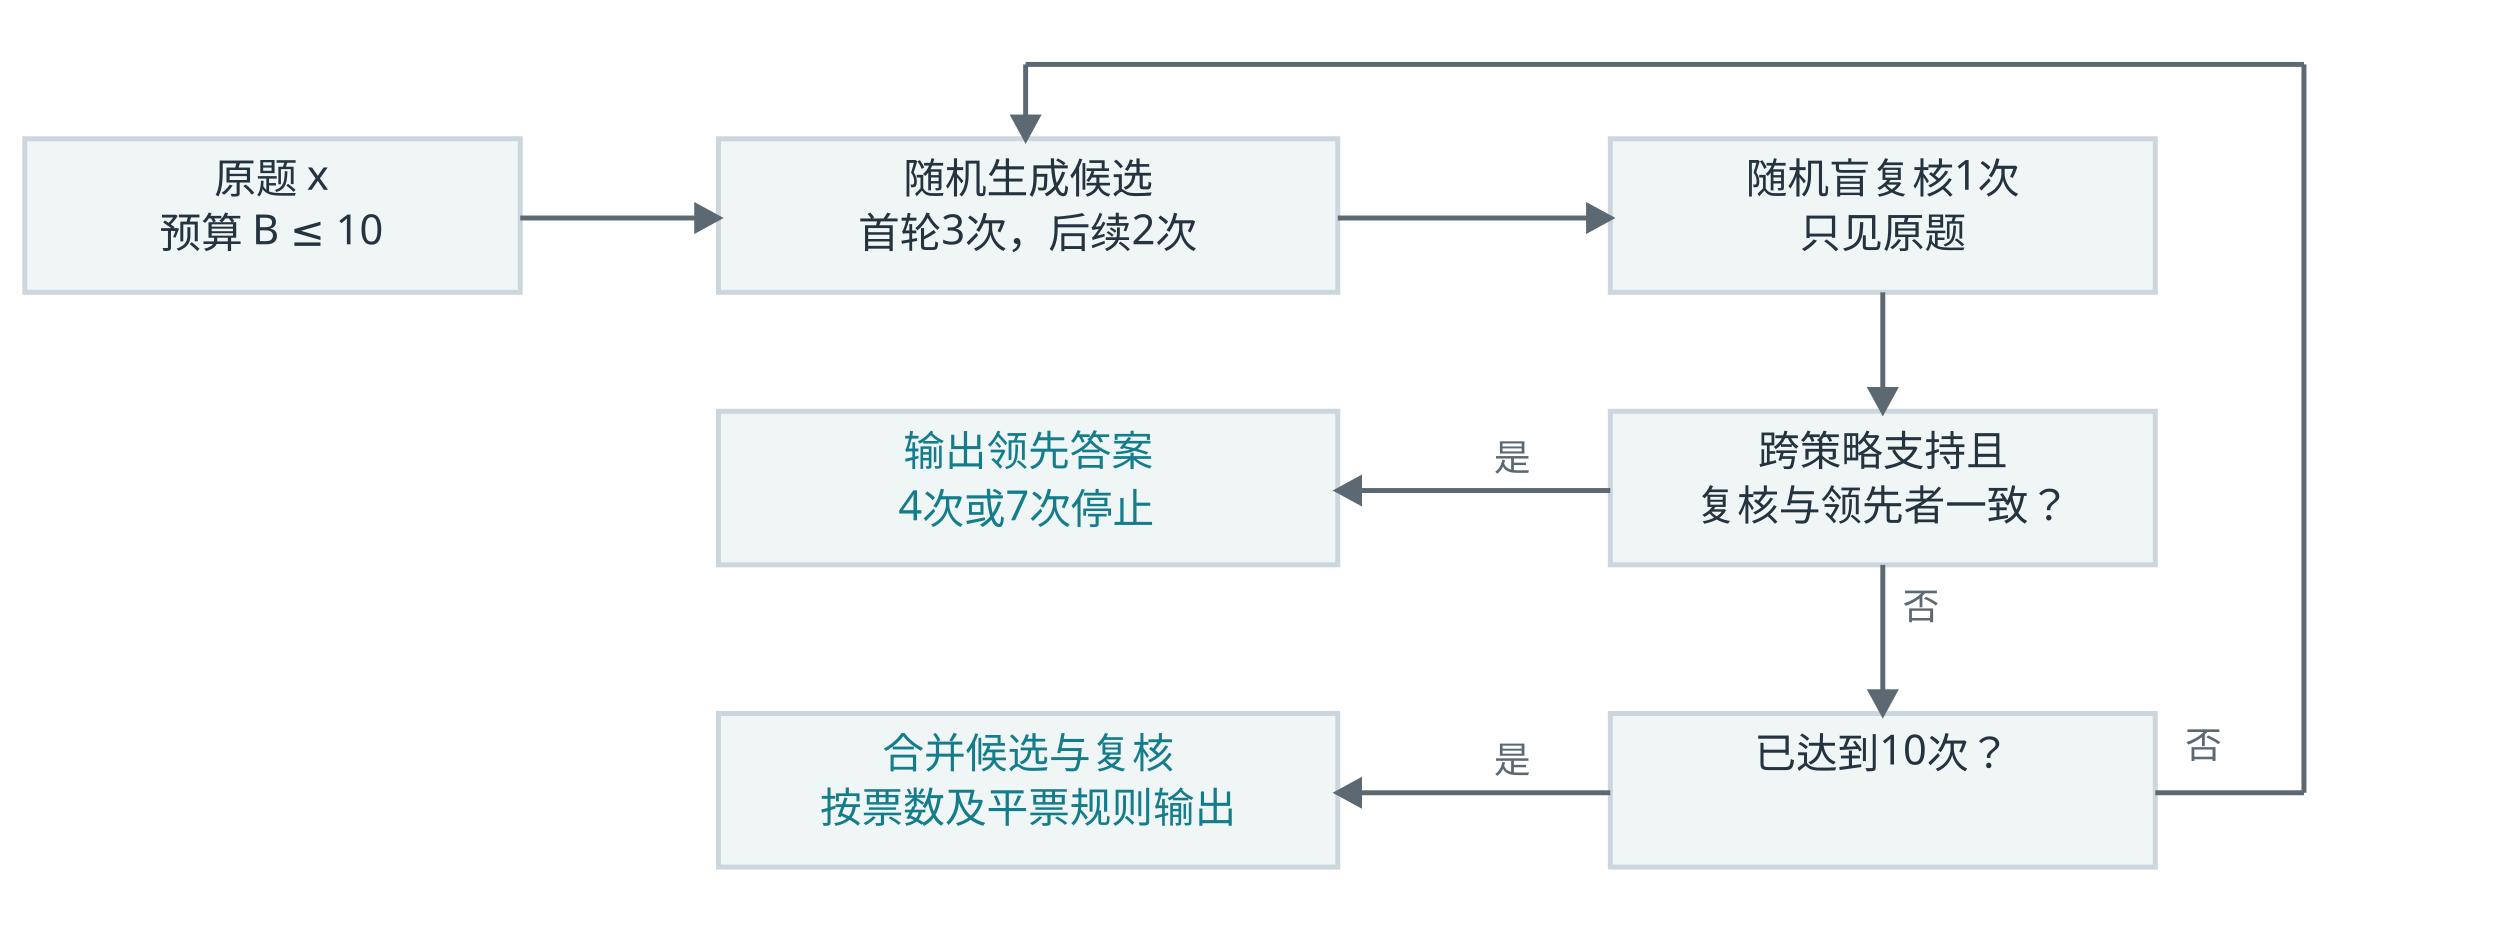
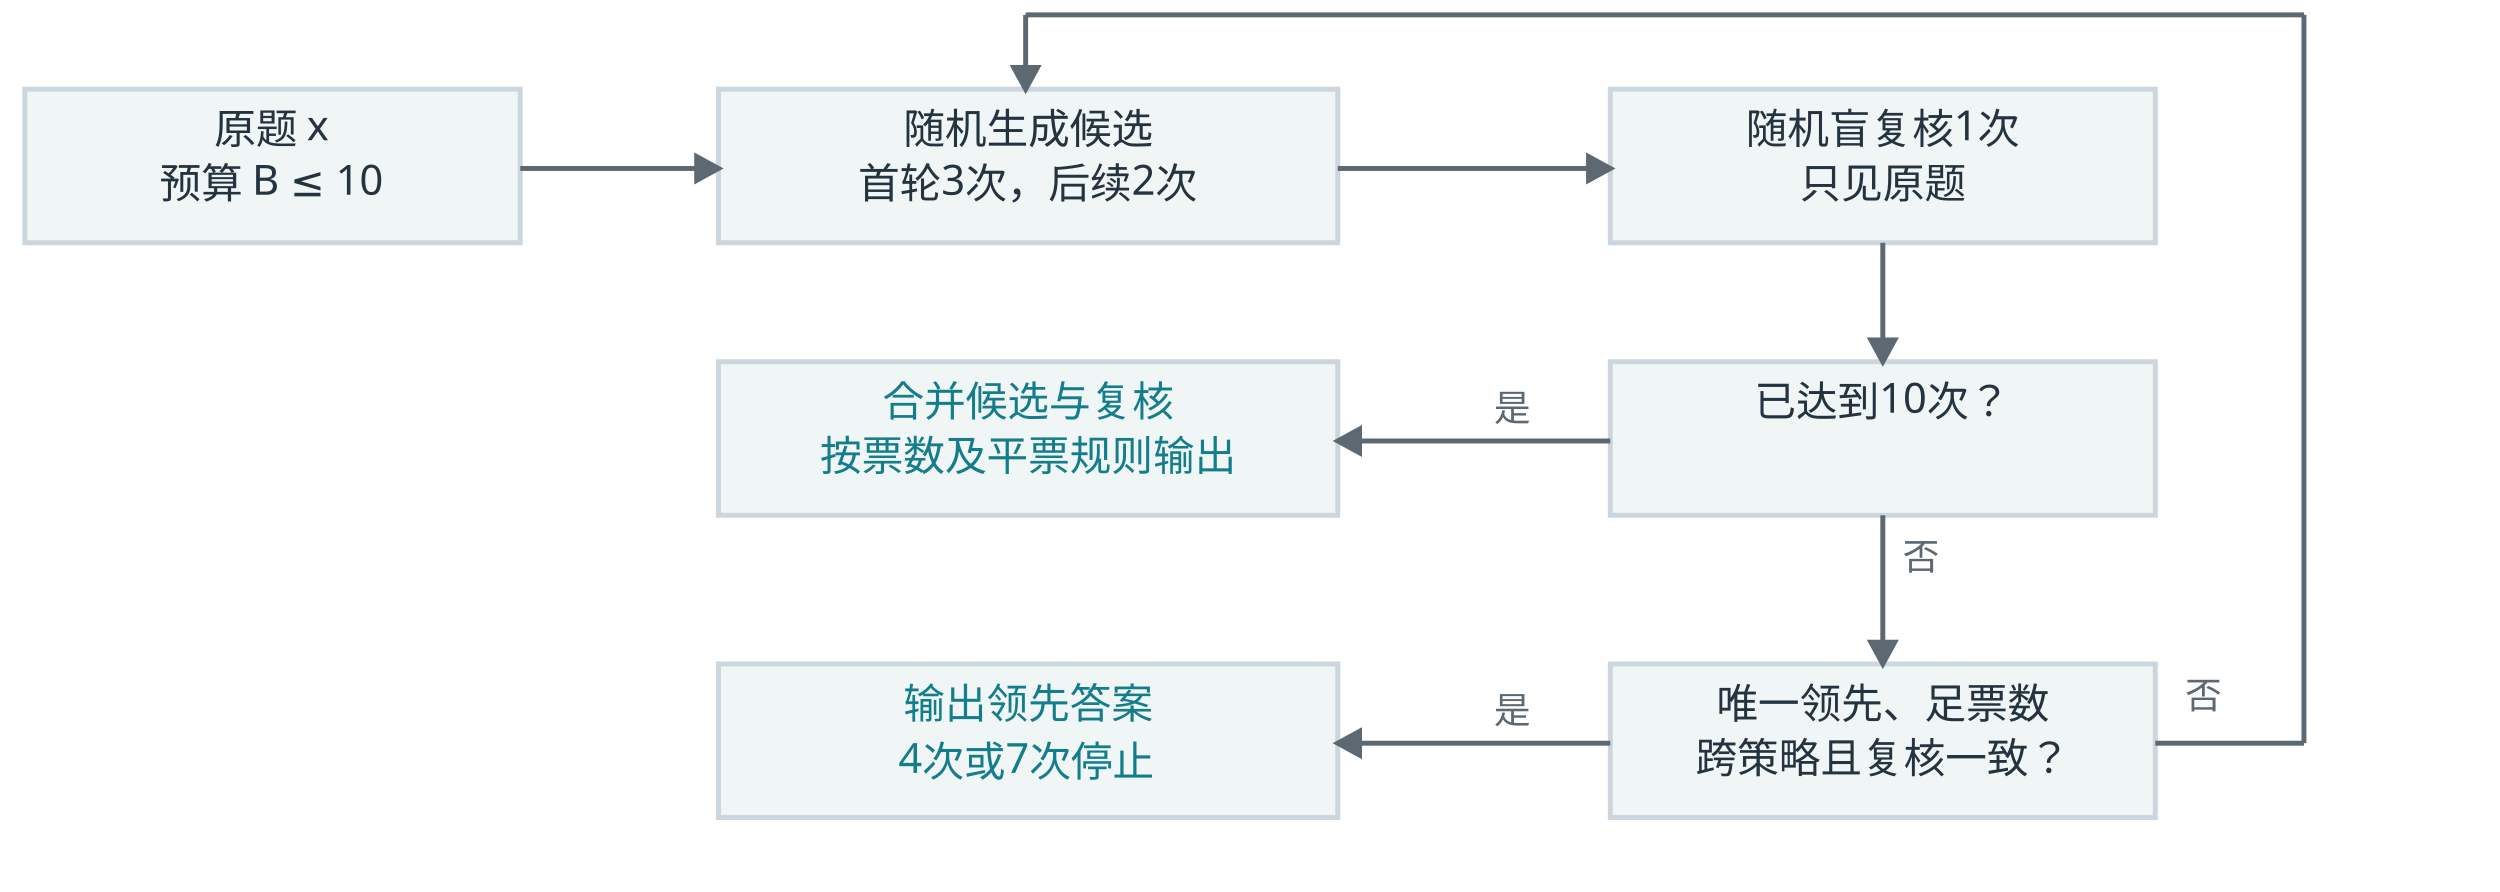
- <svg xmlns="http://www.w3.org/2000/svg" width="504.567" height="190" preserveAspectRatio="xMinYMin meet" viewBox="0 0 504 190" version="1.0" fill-rule="evenodd">
+ <svg xmlns="http://www.w3.org/2000/svg" width="504.567" height="180" preserveAspectRatio="xMinYMin meet" viewBox="0 0 504 180" version="1.0" fill-rule="evenodd">
  <clipPath id="clip">
-     <rect x="0" y="0" width="504.567" height="190" />
+     <rect x="0" y="0" width="504.567" height="180" />
  </clipPath>
-   <g id="group" transform="scale(1,-1) translate(0,-190)" style="clip-path: url(#clip)">
+   <g id="group" transform="scale(1,-1) translate(0,-180)" style="clip-path: url(#clip)">
    <g transform="">
      <rect x="5" y="131" width="100" height="31" rx="3" ry="0" style="stroke: rgb(80%,84%,87%); stroke-linecap: butt; stroke-width: 1; fill: rgb(94%,96%,96%); fill-rule: evenodd;" />
      <text x="43.229" y="151" style="font-family: CN; font-size: 8.4px;fill: rgb(14%,20%,25%); stroke:none;" transform="translate(0,302) scale(1,-1)">原题 x</text>
      <text x="32.195" y="140" style="font-family: CN; font-size: 8.4px;fill: rgb(14%,20%,25%); stroke:none;" transform="translate(0,280) scale(1,-1)">预算 B ≤ 10</text>
      <rect x="145" y="131" width="125" height="31" rx="3" ry="0" style="stroke: rgb(80%,84%,87%); stroke-linecap: butt; stroke-width: 1; fill: rgb(94%,96%,96%); fill-rule: evenodd;" />
      <text x="182.3" y="151" style="font-family: CN; font-size: 8.4px;fill: rgb(14%,20%,25%); stroke:none;" transform="translate(0,302) scale(1,-1)">随机生成候选</text>
      <text x="173.174" y="140" style="font-family: CN; font-size: 8.4px;fill: rgb(14%,20%,25%); stroke:none;" transform="translate(0,280) scale(1,-1)">首轮3次，后续2次</text>
      <rect x="325" y="131" width="110" height="31" rx="3" ry="0" style="stroke: rgb(80%,84%,87%); stroke-linecap: butt; stroke-width: 1; fill: rgb(94%,96%,96%); fill-rule: evenodd;" />
      <text x="352.337" y="151" style="font-family: CN; font-size: 8.4px;fill: rgb(14%,20%,25%); stroke:none;" transform="translate(0,302) scale(1,-1)">随机盲复核1次</text>
      <text x="363.2" y="140" style="font-family: CN; font-size: 8.4px;fill: rgb(14%,20%,25%); stroke:none;" transform="translate(0,280) scale(1,-1)">只见原题</text>
      <rect x="145" y="76" width="125" height="31" rx="3" ry="0" style="stroke: rgb(80%,84%,87%); stroke-linecap: butt; stroke-width: 1; fill: rgb(94%,96%,96%); fill-rule: evenodd;" />
-       <text x="182.3" y="96" style="font-family: CNB; font-size: 8.4px;fill: rgb(8%,49%,55%); stroke:none;" transform="translate(0,192) scale(1,-1)">输出领先答案</text>
-       <text x="181.32" y="85" style="font-family: CNB; font-size: 8.4px;fill: rgb(8%,49%,55%); stroke:none;" transform="translate(0,170) scale(1,-1)">4次或7次停止</text>
+       <text x="178.1" y="96" style="font-family: CNB; font-size: 8.4px;fill: rgb(8%,49%,55%); stroke:none;" transform="translate(0,192) scale(1,-1)">合并候选与复核</text>
+       <text x="165.5" y="85" style="font-family: CNB; font-size: 8.4px;fill: rgb(8%,49%,55%); stroke:none;" transform="translate(0,170) scale(1,-1)">按票数及平票规则输出</text>
      <rect x="325" y="76" width="110" height="31" rx="3" ry="0" style="stroke: rgb(80%,84%,87%); stroke-linecap: butt; stroke-width: 1; fill: rgb(94%,96%,96%); fill-rule: evenodd;" />
-       <text x="354.8" y="96" style="font-family: CN; font-size: 8.4px;fill: rgb(14%,20%,25%); stroke:none;" transform="translate(0,192) scale(1,-1)">跨策略支持且</text>
-       <text x="342.2" y="85" style="font-family: CN; font-size: 8.4px;fill: rgb(14%,20%,25%); stroke:none;" transform="translate(0,170) scale(1,-1)">复核与领先者一致？</text>
+       <text x="354.074" y="96" style="font-family: CN; font-size: 8.4px;fill: rgb(14%,20%,25%); stroke:none;" transform="translate(0,192) scale(1,-1)">已达到10次？</text>
      <rect x="325" y="15" width="110" height="31" rx="3" ry="0" style="stroke: rgb(80%,84%,87%); stroke-linecap: butt; stroke-width: 1; fill: rgb(94%,96%,96%); fill-rule: evenodd;" />
-       <text x="354.074" y="35" style="font-family: CN; font-size: 8.4px;fill: rgb(14%,20%,25%); stroke:none;" transform="translate(0,70) scale(1,-1)">已达到10次？</text>
+       <text x="346.4" y="35" style="font-family: CN; font-size: 8.4px;fill: rgb(14%,20%,25%); stroke:none;" transform="translate(0,70) scale(1,-1)">唯一领先、足票数</text>
+       <text x="342.2" y="24" style="font-family: CN; font-size: 8.4px;fill: rgb(14%,20%,25%); stroke:none;" transform="translate(0,48) scale(1,-1)">跨策略且复核一致？</text>
      <rect x="145" y="15" width="125" height="31" rx="3" ry="0" style="stroke: rgb(80%,84%,87%); stroke-linecap: butt; stroke-width: 1; fill: rgb(94%,96%,96%); fill-rule: evenodd;" />
-       <text x="178.1" y="35" style="font-family: CNB; font-size: 8.4px;fill: rgb(8%,49%,55%); stroke:none;" transform="translate(0,70) scale(1,-1)">合并候选与复核</text>
-       <text x="165.5" y="24" style="font-family: CNB; font-size: 8.4px;fill: rgb(8%,49%,55%); stroke:none;" transform="translate(0,48) scale(1,-1)">按票数及平票规则输出</text>
+       <text x="182.3" y="35" style="font-family: CNB; font-size: 8.4px;fill: rgb(8%,49%,55%); stroke:none;" transform="translate(0,70) scale(1,-1)">输出领先答案</text>
+       <text x="181.32" y="24" style="font-family: CNB; font-size: 8.4px;fill: rgb(8%,49%,55%); stroke:none;" transform="translate(0,48) scale(1,-1)">4次或7次停止</text>
      <path d="M 105,146 L 145,146 Z" style="stroke: rgb(36%,41%,45%); stroke-linecap: butt; stroke-width: 1;" />
      <polygon points="145 146, 140.612 148.397, 140.612 143.603" style="stroke: rgb(36%,41%,45%); stroke-linecap: butt; stroke-width: 1; fill: rgb(36%,41%,45%); fill-rule: evenodd;" />
      <path d="M 270,146 L 325,146 Z" style="stroke: rgb(36%,41%,45%); stroke-linecap: butt; stroke-width: 1;" />
      <polygon points="325 146, 320.612 148.397, 320.612 143.603" style="stroke: rgb(36%,41%,45%); stroke-linecap: butt; stroke-width: 1; fill: rgb(36%,41%,45%); fill-rule: evenodd;" />
      <path d="M 380,131 L 380,107 Z" style="stroke: rgb(36%,41%,45%); stroke-linecap: butt; stroke-width: 1;" />
      <polygon points="380 107, 382.397 111.388, 377.603 111.388" style="stroke: rgb(36%,41%,45%); stroke-linecap: butt; stroke-width: 1; fill: rgb(36%,41%,45%); fill-rule: evenodd;" />
      <path d="M 325,91 L 270,91 Z" style="stroke: rgb(36%,41%,45%); stroke-linecap: butt; stroke-width: 1;" />
      <polygon points="270 91, 274.388 88.603, 274.388 93.397" style="stroke: rgb(36%,41%,45%); stroke-linecap: butt; stroke-width: 1; fill: rgb(36%,41%,45%); fill-rule: evenodd;" />
      <text x="301.5" y="95.0" style="font-family: CN; font-size: 7.4px;fill: rgb(36%,41%,45%); stroke:none;" transform="translate(0,190) scale(1,-1)">是</text>
      <path d="M 380,76 L 380,46 Z" style="stroke: rgb(36%,41%,45%); stroke-linecap: butt; stroke-width: 1;" />
      <polygon points="380 46, 382.397 50.388, 377.603 50.388" style="stroke: rgb(36%,41%,45%); stroke-linecap: butt; stroke-width: 1; fill: rgb(36%,41%,45%); fill-rule: evenodd;" />
      <text x="384.0" y="65.0" style="font-family: CN; font-size: 7.4px;fill: rgb(36%,41%,45%); stroke:none;" transform="translate(0,130) scale(1,-1)">否</text>
      <path d="M 325,30 L 270,30 Z" style="stroke: rgb(36%,41%,45%); stroke-linecap: butt; stroke-width: 1;" />
      <polygon points="270 30, 274.388 27.603, 274.388 32.397" style="stroke: rgb(36%,41%,45%); stroke-linecap: butt; stroke-width: 1; fill: rgb(36%,41%,45%); fill-rule: evenodd;" />
      <text x="301.5" y="34.0" style="font-family: CN; font-size: 7.4px;fill: rgb(36%,41%,45%); stroke:none;" transform="translate(0,68) scale(1,-1)">是</text>
      <path d="M 435,30 L 465,30 Z" style="stroke: rgb(36%,41%,45%); stroke-linecap: butt; stroke-width: 1;" />
      <text x="441" y="37" style="font-family: CN; font-size: 7.4px;fill: rgb(36%,41%,45%); stroke:none;" transform="translate(0,74) scale(1,-1)">否</text>
      <path d="M 465,30 L 465,177 Z" style="stroke: rgb(36%,41%,45%); stroke-linecap: butt; stroke-width: 1;" />
      <path d="M 465,177 L 207,177 Z" style="stroke: rgb(36%,41%,45%); stroke-linecap: butt; stroke-width: 1;" />
      <path d="M 207,177 L 207,162 Z" style="stroke: rgb(36%,41%,45%); stroke-linecap: butt; stroke-width: 1;" />
      <polygon points="207 162, 209.397 166.388, 204.603 166.388" style="stroke: rgb(36%,41%,45%); stroke-linecap: butt; stroke-width: 1; fill: rgb(36%,41%,45%); fill-rule: evenodd;" />
    </g>
  </g>
</svg>
